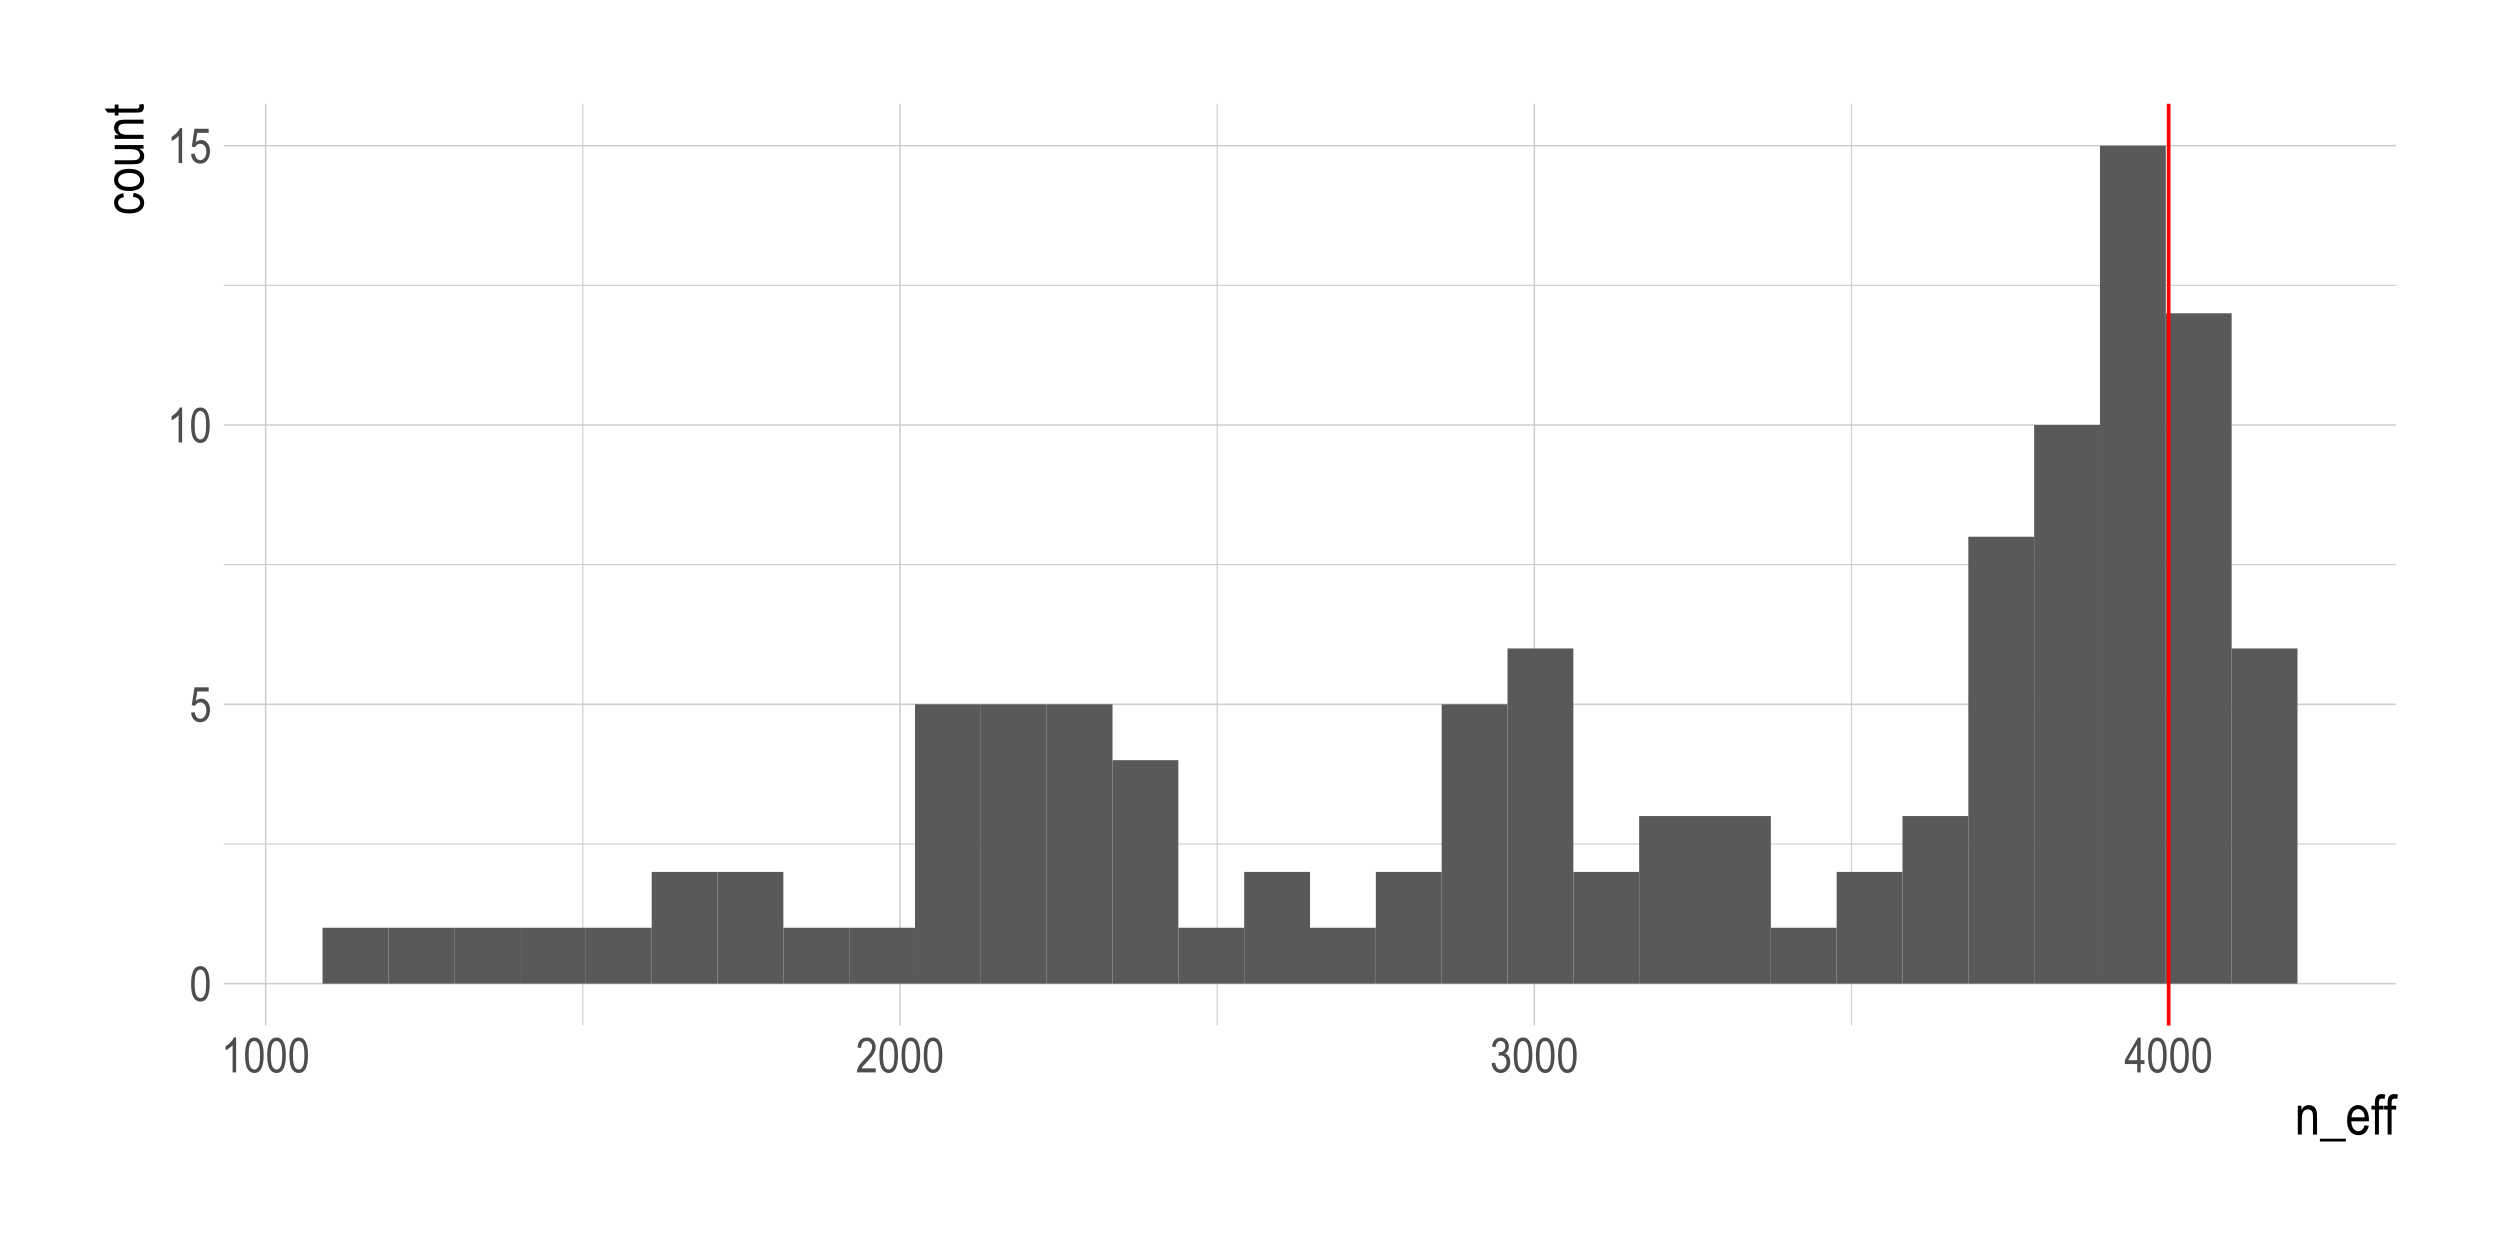
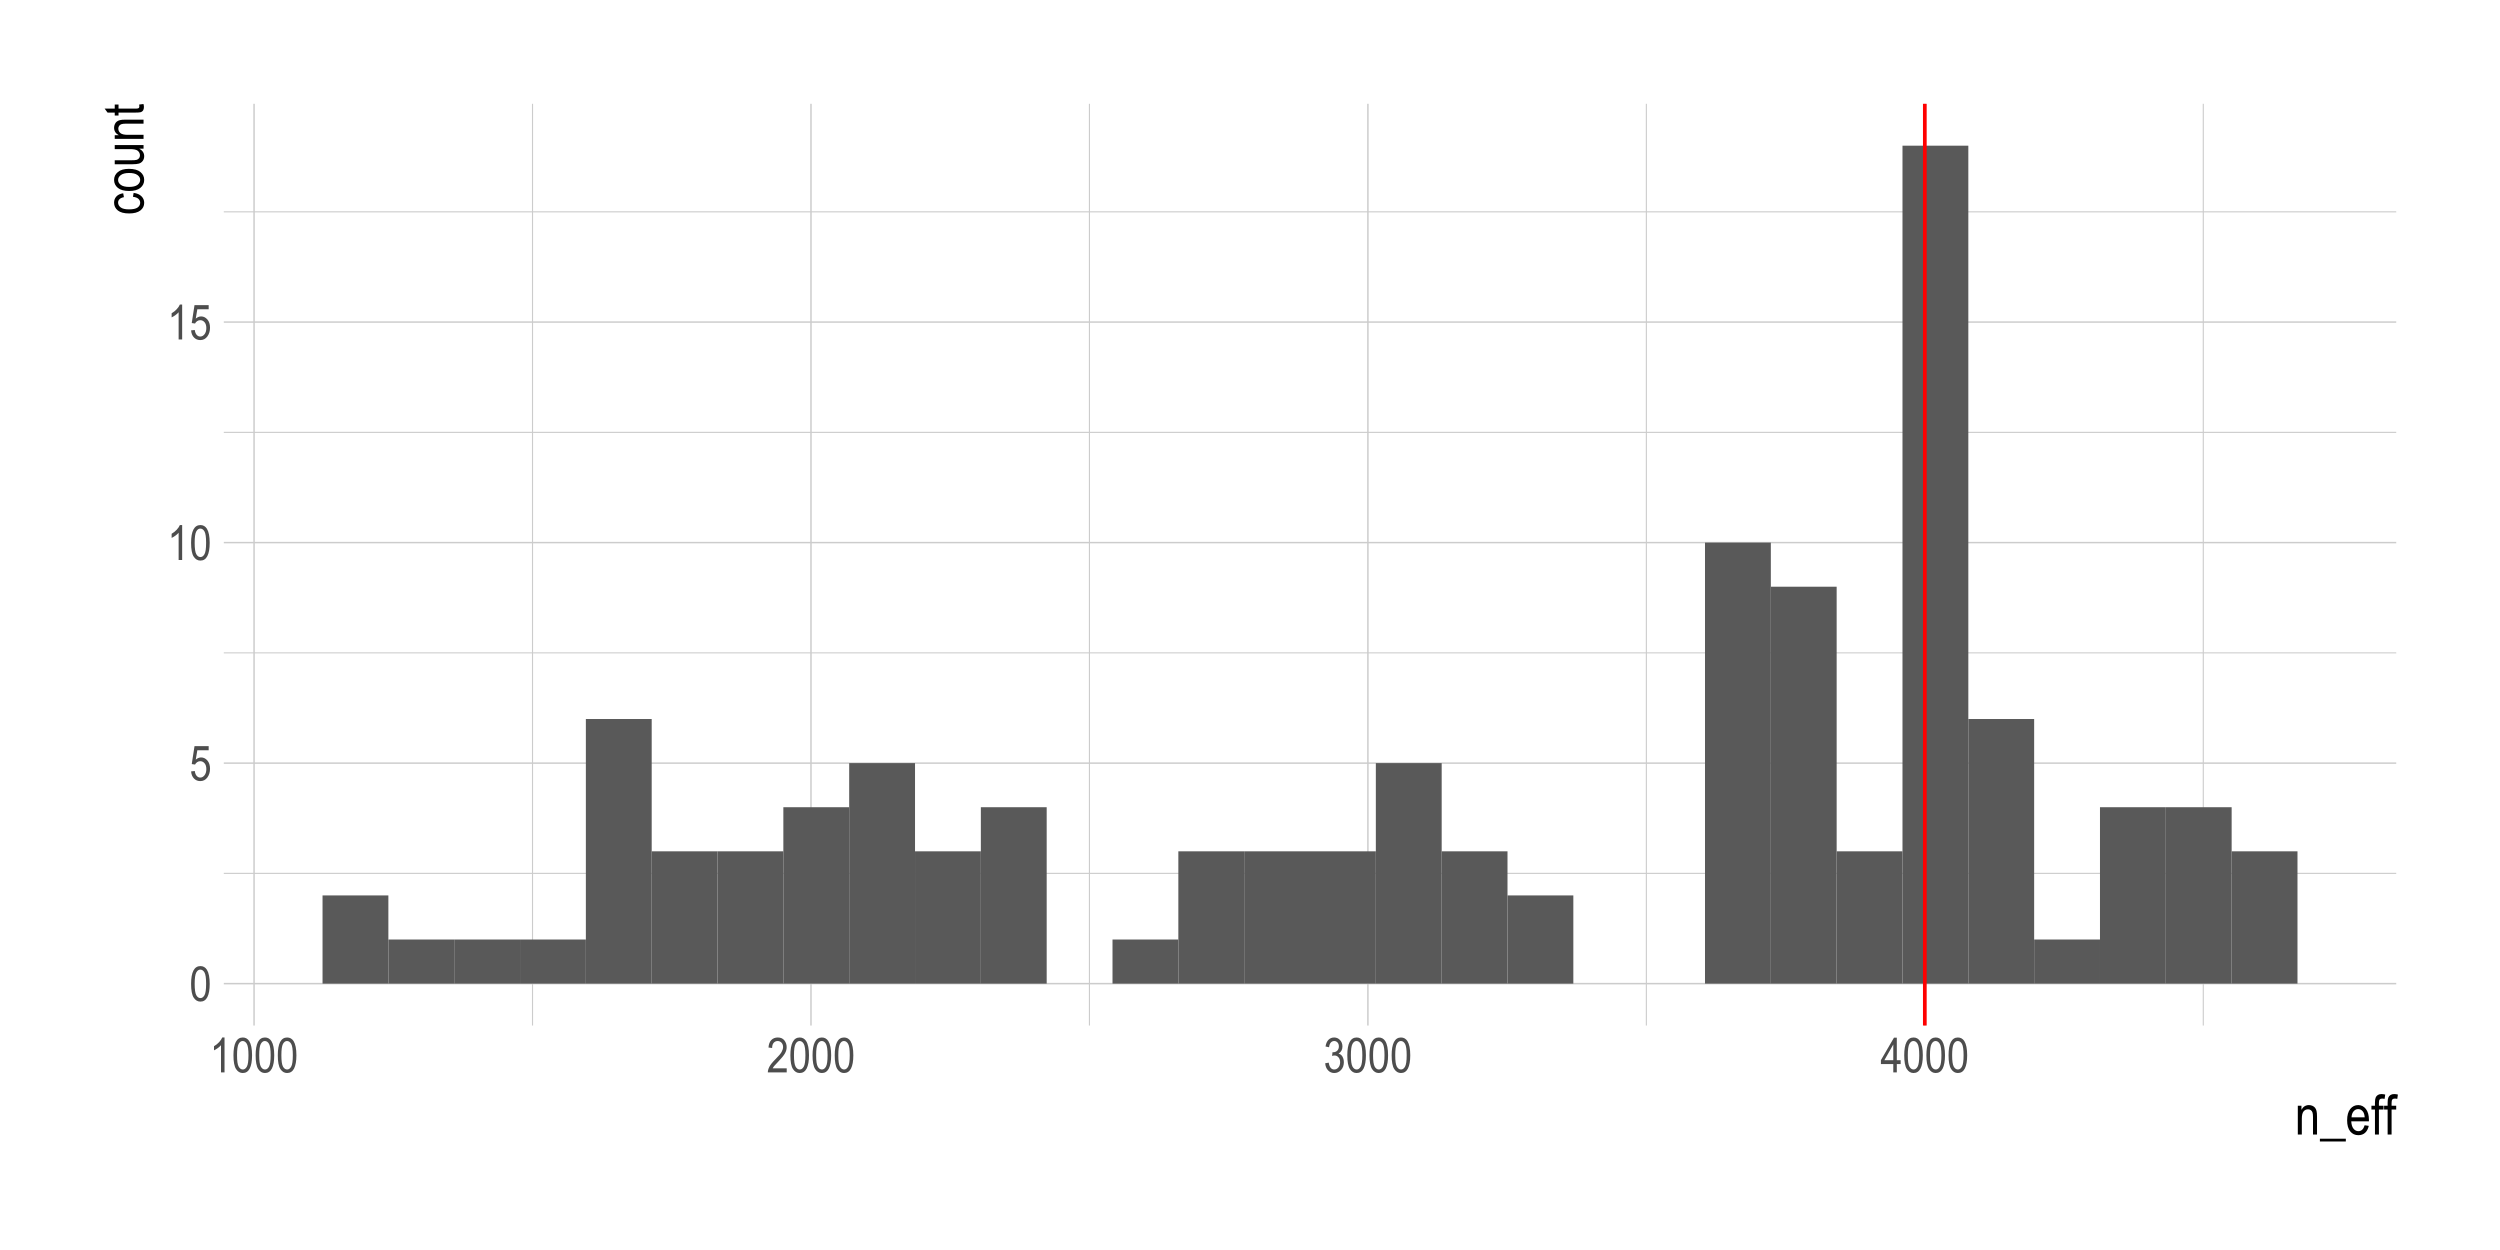
<svg xmlns="http://www.w3.org/2000/svg" xmlns:xlink="http://www.w3.org/1999/xlink" width="720pt" height="360pt" viewBox="0 0 720 360" version="1.1">
  <defs>
    <g>
      <symbol overflow="visible" id="glyph0-0">
        <path style="stroke:none;" d="M 0.297 0 L 0.297 -8.75 L 2.953 -8.75 L 2.953 0 Z M 0.625 -0.359 L 2.641 -0.359 L 2.641 -8.453 L 0.625 -8.453 Z M 0.625 -0.359 " />
      </symbol>
      <symbol overflow="visible" id="glyph0-1">
        <path style="stroke:none;" d="M 0.453 -4.938 C 0.453 -6.625 0.676 -7.898 1.125 -8.766 C 1.582 -9.629 2.254 -10.062 3.141 -10.062 C 3.93 -10.062 4.551 -9.711 5 -9.016 C 5.539 -8.16 5.812 -6.801 5.812 -4.938 C 5.812 -3.27 5.586 -2 5.141 -1.125 C 4.691 -0.258 4.02 0.172 3.125 0.172 C 2.344 0.172 1.703 -0.207 1.203 -0.969 C 0.703 -1.738 0.453 -3.062 0.453 -4.938 Z M 1.484 -4.938 C 1.484 -3.312 1.641 -2.223 1.953 -1.672 C 2.266 -1.117 2.664 -0.844 3.156 -0.844 C 3.613 -0.844 4 -1.117 4.312 -1.672 C 4.625 -2.234 4.781 -3.32 4.781 -4.938 C 4.781 -6.57 4.625 -7.664 4.312 -8.219 C 4 -8.77 3.594 -9.047 3.094 -9.047 C 2.633 -9.047 2.25 -8.766 1.938 -8.203 C 1.633 -7.641 1.484 -6.551 1.484 -4.938 Z M 1.484 -4.938 " />
      </symbol>
      <symbol overflow="visible" id="glyph0-2">
        <path style="stroke:none;" d="M 0.453 -2.625 L 1.516 -2.734 C 1.598 -2.098 1.785 -1.625 2.078 -1.312 C 2.367 -1 2.703 -0.844 3.078 -0.844 C 3.555 -0.844 3.969 -1.062 4.312 -1.5 C 4.664 -1.938 4.844 -2.535 4.844 -3.297 C 4.844 -4.016 4.672 -4.57 4.328 -4.969 C 3.992 -5.363 3.578 -5.562 3.078 -5.562 C 2.773 -5.562 2.488 -5.473 2.219 -5.297 C 1.945 -5.129 1.738 -4.895 1.594 -4.594 L 0.641 -4.734 L 1.438 -9.891 L 5.516 -9.891 L 5.516 -8.703 L 2.25 -8.703 L 1.797 -6.016 C 2.285 -6.43 2.801 -6.641 3.344 -6.641 C 4.031 -6.641 4.629 -6.348 5.141 -5.766 C 5.648 -5.18 5.906 -4.391 5.906 -3.391 C 5.906 -2.41 5.648 -1.57 5.141 -0.875 C 4.629 -0.176 3.945 0.172 3.094 0.172 C 2.383 0.172 1.785 -0.07 1.297 -0.562 C 0.805 -1.062 0.523 -1.75 0.453 -2.625 Z M 0.453 -2.625 " />
      </symbol>
      <symbol overflow="visible" id="glyph0-3">
        <path style="stroke:none;" d="M 4.266 0 L 3.25 0 L 3.25 -7.844 C 3.02 -7.57 2.707 -7.289 2.312 -7 C 1.914 -6.719 1.555 -6.504 1.234 -6.359 L 1.234 -7.547 C 1.785 -7.867 2.273 -8.258 2.703 -8.719 C 3.129 -9.176 3.43 -9.625 3.609 -10.062 L 4.266 -10.062 Z M 4.266 0 " />
      </symbol>
      <symbol overflow="visible" id="glyph0-4">
        <path style="stroke:none;" d="M 5.781 -1.188 L 5.781 0 L 0.344 0 C 0.332 -0.477 0.477 -1.016 0.781 -1.609 C 1.082 -2.203 1.633 -2.898 2.438 -3.703 C 3.383 -4.641 4.004 -5.363 4.297 -5.875 C 4.586 -6.395 4.734 -6.875 4.734 -7.312 C 4.734 -7.82 4.582 -8.238 4.281 -8.562 C 3.977 -8.883 3.609 -9.047 3.172 -9.047 C 2.703 -9.047 2.316 -8.867 2.016 -8.516 C 1.723 -8.172 1.578 -7.676 1.578 -7.031 L 0.531 -7.172 C 0.602 -8.129 0.875 -8.848 1.344 -9.328 C 1.82 -9.816 2.445 -10.062 3.219 -10.062 C 4.051 -10.062 4.68 -9.781 5.109 -9.219 C 5.547 -8.656 5.766 -8.008 5.766 -7.281 C 5.766 -6.645 5.594 -6.035 5.25 -5.453 C 4.914 -4.867 4.281 -4.086 3.344 -3.109 C 2.738 -2.492 2.348 -2.07 2.172 -1.844 C 1.992 -1.625 1.852 -1.406 1.75 -1.188 Z M 5.781 -1.188 " />
      </symbol>
      <symbol overflow="visible" id="glyph0-5">
        <path style="stroke:none;" d="M 0.469 -2.641 L 1.484 -2.812 C 1.691 -1.5 2.219 -0.844 3.062 -0.844 C 3.531 -0.844 3.93 -1.035 4.266 -1.422 C 4.598 -1.816 4.766 -2.32 4.766 -2.938 C 4.766 -3.52 4.609 -3.988 4.297 -4.344 C 3.992 -4.695 3.617 -4.875 3.172 -4.875 C 2.973 -4.875 2.734 -4.832 2.453 -4.75 L 2.578 -5.828 L 2.734 -5.812 C 3.223 -5.812 3.625 -5.961 3.938 -6.266 C 4.25 -6.578 4.406 -6.988 4.406 -7.5 C 4.406 -7.969 4.273 -8.344 4.016 -8.625 C 3.754 -8.906 3.438 -9.047 3.062 -9.047 C 2.676 -9.047 2.348 -8.895 2.078 -8.594 C 1.816 -8.301 1.648 -7.852 1.578 -7.25 L 0.562 -7.469 C 0.695 -8.32 0.984 -8.969 1.422 -9.406 C 1.867 -9.844 2.41 -10.062 3.047 -10.062 C 3.711 -10.062 4.273 -9.816 4.734 -9.328 C 5.203 -8.836 5.438 -8.219 5.438 -7.469 C 5.438 -7.008 5.336 -6.602 5.141 -6.25 C 4.941 -5.906 4.664 -5.629 4.312 -5.422 C 4.645 -5.336 4.914 -5.188 5.125 -4.969 C 5.344 -4.758 5.516 -4.477 5.641 -4.125 C 5.773 -3.781 5.844 -3.391 5.844 -2.953 C 5.844 -2.035 5.57 -1.285 5.031 -0.703 C 4.488 -0.117 3.836 0.172 3.078 0.172 C 2.379 0.172 1.785 -0.082 1.297 -0.594 C 0.805 -1.102 0.531 -1.785 0.469 -2.641 Z M 0.469 -2.641 " />
      </symbol>
      <symbol overflow="visible" id="glyph0-6">
        <path style="stroke:none;" d="M 3.688 0 L 3.688 -2.406 L 0.125 -2.406 L 0.125 -3.531 L 3.891 -10.016 L 4.703 -10.016 L 4.703 -3.531 L 5.812 -3.531 L 5.812 -2.406 L 4.703 -2.406 L 4.703 0 Z M 3.688 -3.531 L 3.688 -8.047 L 1.125 -3.531 Z M 3.688 -3.531 " />
      </symbol>
      <symbol overflow="visible" id="glyph1-0">
        <path style="stroke:none;" d="M 0.344 0 L 0.344 -10 L 3.391 -10 L 3.391 0 Z M 0.719 -0.422 L 3.031 -0.422 L 3.031 -9.672 L 0.719 -9.672 Z M 0.719 -0.422 " />
      </symbol>
      <symbol overflow="visible" id="glyph1-1">
        <path style="stroke:none;" d="M 0.844 0 L 0.844 -8.297 L 1.891 -8.297 L 1.891 -7.125 C 2.141 -7.582 2.441 -7.922 2.797 -8.141 C 3.16 -8.367 3.578 -8.484 4.047 -8.484 C 4.41 -8.484 4.75 -8.41 5.062 -8.266 C 5.375 -8.129 5.625 -7.941 5.812 -7.703 C 6 -7.473 6.141 -7.172 6.234 -6.797 C 6.328 -6.43 6.375 -5.867 6.375 -5.109 L 6.375 0 L 5.219 0 L 5.219 -5.047 C 5.219 -5.66 5.164 -6.109 5.062 -6.391 C 4.957 -6.672 4.797 -6.883 4.578 -7.031 C 4.359 -7.188 4.102 -7.266 3.812 -7.266 C 3.258 -7.266 2.816 -7.055 2.484 -6.641 C 2.16 -6.234 2 -5.531 2 -4.531 L 2 0 Z M 0.844 0 " />
      </symbol>
      <symbol overflow="visible" id="glyph1-2">
        <path style="stroke:none;" d="M -0.094 1.203 L 7.375 1.203 L 7.375 2 L -0.094 2 Z M -0.094 1.203 " />
      </symbol>
      <symbol overflow="visible" id="glyph1-3">
        <path style="stroke:none;" d="M 5.5 -2.672 L 6.688 -2.5 C 6.488 -1.613 6.129 -0.941 5.609 -0.484 C 5.098 -0.035 4.457 0.188 3.688 0.188 C 2.727 0.188 1.945 -0.176 1.344 -0.906 C 0.75 -1.645 0.453 -2.703 0.453 -4.078 C 0.453 -5.516 0.754 -6.609 1.359 -7.359 C 1.961 -8.109 2.723 -8.484 3.641 -8.484 C 4.523 -8.484 5.258 -8.113 5.844 -7.375 C 6.438 -6.633 6.734 -5.566 6.734 -4.172 L 6.719 -3.797 L 1.641 -3.797 C 1.691 -2.859 1.91 -2.148 2.297 -1.672 C 2.68 -1.203 3.148 -0.969 3.703 -0.969 C 4.566 -0.969 5.164 -1.535 5.5 -2.672 Z M 1.719 -4.953 L 5.516 -4.953 C 5.461 -5.672 5.305 -6.207 5.047 -6.562 C 4.68 -7.07 4.211 -7.328 3.641 -7.328 C 3.117 -7.328 2.676 -7.113 2.312 -6.688 C 1.945 -6.258 1.75 -5.68 1.719 -4.953 Z M 1.719 -4.953 " />
      </symbol>
      <symbol overflow="visible" id="glyph1-4">
        <path style="stroke:none;" d="M 1.172 0 L 1.172 -7.203 L 0.156 -7.203 L 0.156 -8.297 L 1.172 -8.297 L 1.172 -9.188 C 1.172 -9.832 1.238 -10.316 1.375 -10.641 C 1.508 -10.973 1.719 -11.223 2 -11.391 C 2.281 -11.566 2.629 -11.656 3.047 -11.656 C 3.379 -11.656 3.738 -11.609 4.125 -11.516 L 3.953 -10.281 C 3.711 -10.332 3.488 -10.359 3.281 -10.359 C 2.938 -10.359 2.688 -10.27 2.531 -10.094 C 2.383 -9.914 2.312 -9.57 2.312 -9.062 L 2.312 -8.297 L 3.641 -8.297 L 3.641 -7.203 L 2.312 -7.203 L 2.312 0 Z M 1.172 0 " />
      </symbol>
      <symbol overflow="visible" id="glyph2-0">
        <path style="stroke:none;" d="M 0 -0.344 L -10 -0.344 L -10 -3.391 L 0 -3.391 Z M -0.422 -0.719 L -0.422 -3.031 L -9.672 -3.031 L -9.672 -0.719 Z M -0.422 -0.719 " />
      </symbol>
      <symbol overflow="visible" id="glyph2-1">
        <path style="stroke:none;" d="M -3.047 -5.312 L -2.859 -6.438 C -1.867 -6.312 -1.113 -5.984 -0.594 -5.453 C -0.07 -4.93 0.188 -4.305 0.188 -3.578 C 0.188 -2.68 -0.176 -1.945 -0.906 -1.375 C -1.645 -0.801 -2.727 -0.516 -4.156 -0.516 C -5.602 -0.516 -6.688 -0.801 -7.406 -1.375 C -8.125 -1.957 -8.484 -2.707 -8.484 -3.625 C -8.484 -4.32 -8.266 -4.91 -7.828 -5.391 C -7.391 -5.879 -6.734 -6.191 -5.859 -6.328 L -5.656 -5.203 C -6.219 -5.098 -6.633 -4.91 -6.906 -4.641 C -7.188 -4.367 -7.328 -4.039 -7.328 -3.656 C -7.328 -3.094 -7.078 -2.625 -6.578 -2.25 C -6.078 -1.875 -5.281 -1.688 -4.188 -1.688 C -3.051 -1.688 -2.227 -1.863 -1.719 -2.219 C -1.219 -2.582 -0.969 -3.039 -0.969 -3.594 C -0.969 -4.031 -1.133 -4.406 -1.469 -4.719 C -1.812 -5.031 -2.336 -5.227 -3.047 -5.312 Z M -3.047 -5.312 " />
      </symbol>
      <symbol overflow="visible" id="glyph2-2">
        <path style="stroke:none;" d="M -4.156 -0.422 C -5.582 -0.422 -6.66 -0.719 -7.391 -1.312 C -8.117 -1.914 -8.484 -2.68 -8.484 -3.609 C -8.484 -4.516 -8.117 -5.27 -7.391 -5.875 C -6.66 -6.488 -5.609 -6.797 -4.234 -6.797 C -2.742 -6.797 -1.633 -6.492 -0.906 -5.891 C -0.176 -5.297 0.188 -4.535 0.188 -3.609 C 0.188 -2.691 -0.176 -1.93 -0.906 -1.328 C -1.645 -0.723 -2.727 -0.422 -4.156 -0.422 Z M -4.156 -1.594 C -3.082 -1.594 -2.281 -1.785 -1.75 -2.172 C -1.227 -2.566 -0.969 -3.055 -0.969 -3.641 C -0.969 -4.18 -1.234 -4.645 -1.766 -5.031 C -2.297 -5.414 -3.094 -5.609 -4.156 -5.609 C -5.219 -5.609 -6.008 -5.41 -6.531 -5.016 C -7.062 -4.629 -7.328 -4.148 -7.328 -3.578 C -7.328 -3.023 -7.062 -2.555 -6.531 -2.172 C -6.008 -1.785 -5.219 -1.594 -4.156 -1.594 Z M -4.156 -1.594 " />
      </symbol>
      <symbol overflow="visible" id="glyph2-3">
        <path style="stroke:none;" d="M 0 -5.312 L -1.219 -5.312 C -0.75 -5.039 -0.395 -4.723 -0.156 -4.359 C 0.07 -4.004 0.188 -3.602 0.188 -3.156 C 0.188 -2.613 0.039 -2.148 -0.25 -1.766 C -0.539 -1.391 -0.906 -1.141 -1.344 -1.016 C -1.789 -0.891 -2.395 -0.828 -3.156 -0.828 L -8.297 -0.828 L -8.297 -1.969 L -3.703 -1.969 C -2.848 -1.969 -2.273 -2.008 -1.984 -2.094 C -1.691 -2.188 -1.457 -2.348 -1.281 -2.578 C -1.113 -2.805 -1.031 -3.07 -1.031 -3.375 C -1.031 -3.926 -1.254 -4.379 -1.703 -4.734 C -2.098 -5.035 -2.816 -5.188 -3.859 -5.188 L -8.297 -5.188 L -8.297 -6.344 L 0 -6.344 Z M 0 -5.312 " />
      </symbol>
      <symbol overflow="visible" id="glyph2-4">
        <path style="stroke:none;" d="M 0 -0.844 L -8.297 -0.844 L -8.297 -1.891 L -7.125 -1.891 C -7.582 -2.141 -7.922 -2.441 -8.141 -2.797 C -8.367 -3.16 -8.484 -3.578 -8.484 -4.047 C -8.484 -4.41 -8.41 -4.75 -8.266 -5.062 C -8.129 -5.375 -7.941 -5.625 -7.703 -5.812 C -7.473 -6 -7.172 -6.141 -6.797 -6.234 C -6.43 -6.328 -5.867 -6.375 -5.109 -6.375 L 0 -6.375 L 0 -5.219 L -5.047 -5.219 C -5.66 -5.219 -6.109 -5.164 -6.391 -5.062 C -6.672 -4.957 -6.883 -4.797 -7.031 -4.578 C -7.188 -4.359 -7.266 -4.102 -7.266 -3.812 C -7.266 -3.258 -7.055 -2.816 -6.641 -2.484 C -6.234 -2.16 -5.531 -2 -4.531 -2 L 0 -2 Z M 0 -0.844 " />
      </symbol>
      <symbol overflow="visible" id="glyph2-5">
        <path style="stroke:none;" d="M -1.266 -3.422 L -0.016 -3.578 C 0.066 -3.254 0.109 -2.969 0.109 -2.719 C 0.109 -2.312 0.031 -1.984 -0.125 -1.734 C -0.289 -1.492 -0.508 -1.328 -0.781 -1.234 C -1.062 -1.148 -1.613 -1.109 -2.438 -1.109 L -7.203 -1.109 L -7.203 -0.266 L -8.297 -0.266 L -8.297 -1.109 L -10.359 -1.109 L -11.203 -2.25 L -8.297 -2.25 L -8.297 -3.422 L -7.203 -3.422 L -7.203 -2.25 L -2.359 -2.25 C -1.91 -2.25 -1.617 -2.285 -1.484 -2.359 C -1.297 -2.453 -1.203 -2.633 -1.203 -2.906 C -1.203 -3.039 -1.223 -3.211 -1.266 -3.422 Z M -1.266 -3.422 " />
      </symbol>
    </g>
    <clipPath id="clip1">
-       <path d="M 64.453 242 L 690.113 242 L 690.113 244 L 64.453 244 Z M 64.453 242 " />
+       <path d="M 64.453 251 L 690.113 251 L 690.113 252 L 64.453 252 Z M 64.453 251 " />
    </clipPath>
    <clipPath id="clip2">
-       <path d="M 64.453 162 L 690.113 162 L 690.113 163 L 64.453 163 Z M 64.453 162 " />
+       <path d="M 64.453 187 L 690.113 187 L 690.113 189 L 64.453 189 Z M 64.453 187 " />
    </clipPath>
    <clipPath id="clip3">
-       <path d="M 64.453 82 L 690.113 82 L 690.113 83 L 64.453 83 Z M 64.453 82 " />
+       <path d="M 64.453 124 L 690.113 124 L 690.113 125 L 64.453 125 Z M 64.453 124 " />
    </clipPath>
    <clipPath id="clip4">
-       <path d="M 167 29.887 L 169 29.887 L 169 295.348 L 167 295.348 Z M 167 29.887 " />
+       <path d="M 64.453 60 L 690.113 60 L 690.113 62 L 64.453 62 Z M 64.453 60 " />
    </clipPath>
    <clipPath id="clip5">
-       <path d="M 350 29.887 L 351 29.887 L 351 295.348 L 350 295.348 Z M 350 29.887 " />
+       <path d="M 153 29.887 L 154 29.887 L 154 295.348 L 153 295.348 Z M 153 29.887 " />
    </clipPath>
    <clipPath id="clip6">
-       <path d="M 533 29.887 L 534 29.887 L 534 295.348 L 533 295.348 Z M 533 29.887 " />
+       <path d="M 313 29.887 L 314 29.887 L 314 295.348 L 313 295.348 Z M 313 29.887 " />
    </clipPath>
    <clipPath id="clip7">
+       <path d="M 473 29.887 L 475 29.887 L 475 295.348 L 473 295.348 Z M 473 29.887 " />
+     </clipPath>
+     <clipPath id="clip8">
+       <path d="M 634 29.887 L 635 29.887 L 635 295.348 L 634 295.348 Z M 634 29.887 " />
+     </clipPath>
+     <clipPath id="clip9">
      <path d="M 64.453 283 L 690.113 283 L 690.113 284 L 64.453 284 Z M 64.453 283 " />
    </clipPath>
-     <clipPath id="clip8">
-       <path d="M 64.453 202 L 690.113 202 L 690.113 204 L 64.453 204 Z M 64.453 202 " />
-     </clipPath>
-     <clipPath id="clip9">
-       <path d="M 64.453 122 L 690.113 122 L 690.113 123 L 64.453 123 Z M 64.453 122 " />
-     </clipPath>
    <clipPath id="clip10">
-       <path d="M 64.453 41 L 690.113 41 L 690.113 43 L 64.453 43 Z M 64.453 41 " />
+       <path d="M 64.453 219 L 690.113 219 L 690.113 220 L 64.453 220 Z M 64.453 219 " />
    </clipPath>
    <clipPath id="clip11">
-       <path d="M 76 29.887 L 77 29.887 L 77 295.348 L 76 295.348 Z M 76 29.887 " />
+       <path d="M 64.453 156 L 690.113 156 L 690.113 157 L 64.453 157 Z M 64.453 156 " />
    </clipPath>
    <clipPath id="clip12">
-       <path d="M 258 29.887 L 260 29.887 L 260 295.348 L 258 295.348 Z M 258 29.887 " />
+       <path d="M 64.453 92 L 690.113 92 L 690.113 93 L 64.453 93 Z M 64.453 92 " />
    </clipPath>
    <clipPath id="clip13">
-       <path d="M 441 29.887 L 443 29.887 L 443 295.348 L 441 295.348 Z M 441 29.887 " />
+       <path d="M 72 29.887 L 74 29.887 L 74 295.348 L 72 295.348 Z M 72 29.887 " />
    </clipPath>
    <clipPath id="clip14">
-       <path d="M 624 29.887 L 625 29.887 L 625 295.348 L 624 295.348 Z M 624 29.887 " />
+       <path d="M 233 29.887 L 234 29.887 L 234 295.348 L 233 295.348 Z M 233 29.887 " />
    </clipPath>
    <clipPath id="clip15">
-       <path d="M 624 29.887 L 626 29.887 L 626 295.348 L 624 295.348 Z M 624 29.887 " />
+       <path d="M 393 29.887 L 395 29.887 L 395 295.348 L 393 295.348 Z M 393 29.887 " />
+     </clipPath>
+     <clipPath id="clip16">
+       <path d="M 554 29.887 L 555 29.887 L 555 295.348 L 554 295.348 Z M 554 29.887 " />
+     </clipPath>
+     <clipPath id="clip17">
+       <path d="M 553 29.887 L 555 29.887 L 555 295.348 L 553 295.348 Z M 553 29.887 " />
    </clipPath>
  </defs>
  <g id="surface134">
    <rect x="0" y="0" width="720" height="360" style="fill:rgb(100%,100%,100%);fill-opacity:1;stroke:none;" />
    <g clip-path="url(#clip1)" clip-rule="nonzero">
-       <path style="fill:none;stroke-width:0.32;stroke-linecap:butt;stroke-linejoin:round;stroke:rgb(80%,80%,80%);stroke-opacity:1;stroke-miterlimit:10;" d="M 64.453 243.062 L 690.113 243.062 " />
+       <path style="fill:none;stroke-width:0.32;stroke-linecap:butt;stroke-linejoin:round;stroke:rgb(80%,80%,80%);stroke-opacity:1;stroke-miterlimit:10;" d="M 64.453 251.531 L 690.113 251.531 " />
    </g>
    <g clip-path="url(#clip2)" clip-rule="nonzero">
-       <path style="fill:none;stroke-width:0.32;stroke-linecap:butt;stroke-linejoin:round;stroke:rgb(80%,80%,80%);stroke-opacity:1;stroke-miterlimit:10;" d="M 64.453 162.617 L 690.113 162.617 " />
+       <path style="fill:none;stroke-width:0.32;stroke-linecap:butt;stroke-linejoin:round;stroke:rgb(80%,80%,80%);stroke-opacity:1;stroke-miterlimit:10;" d="M 64.453 188.023 L 690.113 188.023 " />
    </g>
    <g clip-path="url(#clip3)" clip-rule="nonzero">
-       <path style="fill:none;stroke-width:0.32;stroke-linecap:butt;stroke-linejoin:round;stroke:rgb(80%,80%,80%);stroke-opacity:1;stroke-miterlimit:10;" d="M 64.453 82.176 L 690.113 82.176 " />
+       <path style="fill:none;stroke-width:0.32;stroke-linecap:butt;stroke-linejoin:round;stroke:rgb(80%,80%,80%);stroke-opacity:1;stroke-miterlimit:10;" d="M 64.453 124.516 L 690.113 124.516 " />
    </g>
    <g clip-path="url(#clip4)" clip-rule="nonzero">
-       <path style="fill:none;stroke-width:0.32;stroke-linecap:butt;stroke-linejoin:round;stroke:rgb(80%,80%,80%);stroke-opacity:1;stroke-miterlimit:10;" d="M 167.852 295.352 L 167.852 29.887 " />
+       <path style="fill:none;stroke-width:0.32;stroke-linecap:butt;stroke-linejoin:round;stroke:rgb(80%,80%,80%);stroke-opacity:1;stroke-miterlimit:10;" d="M 64.453 61.008 L 690.113 61.008 " />
    </g>
    <g clip-path="url(#clip5)" clip-rule="nonzero">
-       <path style="fill:none;stroke-width:0.32;stroke-linecap:butt;stroke-linejoin:round;stroke:rgb(80%,80%,80%);stroke-opacity:1;stroke-miterlimit:10;" d="M 350.543 295.352 L 350.543 29.887 " />
+       <path style="fill:none;stroke-width:0.32;stroke-linecap:butt;stroke-linejoin:round;stroke:rgb(80%,80%,80%);stroke-opacity:1;stroke-miterlimit:10;" d="M 153.367 295.352 L 153.367 29.887 " />
    </g>
    <g clip-path="url(#clip6)" clip-rule="nonzero">
-       <path style="fill:none;stroke-width:0.32;stroke-linecap:butt;stroke-linejoin:round;stroke:rgb(80%,80%,80%);stroke-opacity:1;stroke-miterlimit:10;" d="M 533.234 295.352 L 533.234 29.887 " />
+       <path style="fill:none;stroke-width:0.32;stroke-linecap:butt;stroke-linejoin:round;stroke:rgb(80%,80%,80%);stroke-opacity:1;stroke-miterlimit:10;" d="M 313.758 295.352 L 313.758 29.887 " />
    </g>
    <g clip-path="url(#clip7)" clip-rule="nonzero">
+       <path style="fill:none;stroke-width:0.32;stroke-linecap:butt;stroke-linejoin:round;stroke:rgb(80%,80%,80%);stroke-opacity:1;stroke-miterlimit:10;" d="M 474.152 295.352 L 474.152 29.887 " />
+     </g>
+     <g clip-path="url(#clip8)" clip-rule="nonzero">
+       <path style="fill:none;stroke-width:0.32;stroke-linecap:butt;stroke-linejoin:round;stroke:rgb(80%,80%,80%);stroke-opacity:1;stroke-miterlimit:10;" d="M 634.547 295.352 L 634.547 29.887 " />
+     </g>
+     <g clip-path="url(#clip9)" clip-rule="nonzero">
      <path style="fill:none;stroke-width:0.427;stroke-linecap:butt;stroke-linejoin:round;stroke:rgb(80%,80%,80%);stroke-opacity:1;stroke-miterlimit:10;" d="M 64.453 283.285 L 690.113 283.285 " />
    </g>
-     <g clip-path="url(#clip8)" clip-rule="nonzero">
-       <path style="fill:none;stroke-width:0.427;stroke-linecap:butt;stroke-linejoin:round;stroke:rgb(80%,80%,80%);stroke-opacity:1;stroke-miterlimit:10;" d="M 64.453 202.84 L 690.113 202.84 " />
-     </g>
-     <g clip-path="url(#clip9)" clip-rule="nonzero">
-       <path style="fill:none;stroke-width:0.427;stroke-linecap:butt;stroke-linejoin:round;stroke:rgb(80%,80%,80%);stroke-opacity:1;stroke-miterlimit:10;" d="M 64.453 122.398 L 690.113 122.398 " />
-     </g>
    <g clip-path="url(#clip10)" clip-rule="nonzero">
-       <path style="fill:none;stroke-width:0.427;stroke-linecap:butt;stroke-linejoin:round;stroke:rgb(80%,80%,80%);stroke-opacity:1;stroke-miterlimit:10;" d="M 64.453 41.953 L 690.113 41.953 " />
+       <path style="fill:none;stroke-width:0.427;stroke-linecap:butt;stroke-linejoin:round;stroke:rgb(80%,80%,80%);stroke-opacity:1;stroke-miterlimit:10;" d="M 64.453 219.777 L 690.113 219.777 " />
    </g>
    <g clip-path="url(#clip11)" clip-rule="nonzero">
-       <path style="fill:none;stroke-width:0.427;stroke-linecap:butt;stroke-linejoin:round;stroke:rgb(80%,80%,80%);stroke-opacity:1;stroke-miterlimit:10;" d="M 76.508 295.352 L 76.508 29.887 " />
+       <path style="fill:none;stroke-width:0.427;stroke-linecap:butt;stroke-linejoin:round;stroke:rgb(80%,80%,80%);stroke-opacity:1;stroke-miterlimit:10;" d="M 64.453 156.27 L 690.113 156.27 " />
    </g>
    <g clip-path="url(#clip12)" clip-rule="nonzero">
-       <path style="fill:none;stroke-width:0.427;stroke-linecap:butt;stroke-linejoin:round;stroke:rgb(80%,80%,80%);stroke-opacity:1;stroke-miterlimit:10;" d="M 259.199 295.352 L 259.199 29.887 " />
+       <path style="fill:none;stroke-width:0.427;stroke-linecap:butt;stroke-linejoin:round;stroke:rgb(80%,80%,80%);stroke-opacity:1;stroke-miterlimit:10;" d="M 64.453 92.762 L 690.113 92.762 " />
    </g>
    <g clip-path="url(#clip13)" clip-rule="nonzero">
-       <path style="fill:none;stroke-width:0.427;stroke-linecap:butt;stroke-linejoin:round;stroke:rgb(80%,80%,80%);stroke-opacity:1;stroke-miterlimit:10;" d="M 441.891 295.352 L 441.891 29.887 " />
+       <path style="fill:none;stroke-width:0.427;stroke-linecap:butt;stroke-linejoin:round;stroke:rgb(80%,80%,80%);stroke-opacity:1;stroke-miterlimit:10;" d="M 73.168 295.352 L 73.168 29.887 " />
    </g>
    <g clip-path="url(#clip14)" clip-rule="nonzero">
-       <path style="fill:none;stroke-width:0.427;stroke-linecap:butt;stroke-linejoin:round;stroke:rgb(80%,80%,80%);stroke-opacity:1;stroke-miterlimit:10;" d="M 624.578 295.352 L 624.578 29.887 " />
-     </g>
-     <path style=" stroke:none;fill-rule:nonzero;fill:rgb(34.902%,34.902%,34.902%);fill-opacity:1;" d="M 92.891 283.285 L 111.852 283.285 L 111.852 267.195 L 92.891 267.195 Z M 92.891 283.285 " />
-     <path style=" stroke:none;fill-rule:nonzero;fill:rgb(34.902%,34.902%,34.902%);fill-opacity:1;" d="M 111.852 283.285 L 130.812 283.285 L 130.812 267.195 L 111.852 267.195 Z M 111.852 283.285 " />
-     <path style=" stroke:none;fill-rule:nonzero;fill:rgb(34.902%,34.902%,34.902%);fill-opacity:1;" d="M 130.809 283.285 L 149.77 283.285 L 149.77 267.195 L 130.809 267.195 Z M 130.809 283.285 " />
-     <path style=" stroke:none;fill-rule:nonzero;fill:rgb(34.902%,34.902%,34.902%);fill-opacity:1;" d="M 149.77 283.285 L 168.73 283.285 L 168.73 267.195 L 149.77 267.195 Z M 149.77 283.285 " />
-     <path style=" stroke:none;fill-rule:nonzero;fill:rgb(34.902%,34.902%,34.902%);fill-opacity:1;" d="M 168.727 283.285 L 187.688 283.285 L 187.688 267.195 L 168.727 267.195 Z M 168.727 283.285 " />
-     <path style=" stroke:none;fill-rule:nonzero;fill:rgb(34.902%,34.902%,34.902%);fill-opacity:1;" d="M 187.688 283.285 L 206.648 283.285 L 206.648 251.109 L 187.688 251.109 Z M 187.688 283.285 " />
-     <path style=" stroke:none;fill-rule:nonzero;fill:rgb(34.902%,34.902%,34.902%);fill-opacity:1;" d="M 206.648 283.285 L 225.609 283.285 L 225.609 251.109 L 206.648 251.109 Z M 206.648 283.285 " />
-     <path style=" stroke:none;fill-rule:nonzero;fill:rgb(34.902%,34.902%,34.902%);fill-opacity:1;" d="M 225.605 283.285 L 244.566 283.285 L 244.566 267.195 L 225.605 267.195 Z M 225.605 283.285 " />
-     <path style=" stroke:none;fill-rule:nonzero;fill:rgb(34.902%,34.902%,34.902%);fill-opacity:1;" d="M 244.566 283.285 L 263.527 283.285 L 263.527 267.195 L 244.566 267.195 Z M 244.566 283.285 " />
-     <path style=" stroke:none;fill-rule:nonzero;fill:rgb(34.902%,34.902%,34.902%);fill-opacity:1;" d="M 263.527 283.285 L 282.488 283.285 L 282.488 202.844 L 263.527 202.844 Z M 263.527 283.285 " />
-     <path style=" stroke:none;fill-rule:nonzero;fill:rgb(34.902%,34.902%,34.902%);fill-opacity:1;" d="M 282.484 283.285 L 301.445 283.285 L 301.445 202.844 L 282.484 202.844 Z M 282.484 283.285 " />
-     <path style=" stroke:none;fill-rule:nonzero;fill:rgb(34.902%,34.902%,34.902%);fill-opacity:1;" d="M 301.445 283.285 L 320.406 283.285 L 320.406 202.844 L 301.445 202.844 Z M 301.445 283.285 " />
-     <path style=" stroke:none;fill-rule:nonzero;fill:rgb(34.902%,34.902%,34.902%);fill-opacity:1;" d="M 320.402 283.285 L 339.363 283.285 L 339.363 218.93 L 320.402 218.93 Z M 320.402 283.285 " />
-     <path style=" stroke:none;fill-rule:nonzero;fill:rgb(34.902%,34.902%,34.902%);fill-opacity:1;" d="M 339.363 283.285 L 358.324 283.285 L 358.324 267.195 L 339.363 267.195 Z M 339.363 283.285 " />
-     <path style=" stroke:none;fill-rule:nonzero;fill:rgb(34.902%,34.902%,34.902%);fill-opacity:1;" d="M 358.324 283.285 L 377.285 283.285 L 377.285 251.109 L 358.324 251.109 Z M 358.324 283.285 " />
-     <path style=" stroke:none;fill-rule:nonzero;fill:rgb(34.902%,34.902%,34.902%);fill-opacity:1;" d="M 377.281 283.285 L 396.242 283.285 L 396.242 267.195 L 377.281 267.195 Z M 377.281 283.285 " />
-     <path style=" stroke:none;fill-rule:nonzero;fill:rgb(34.902%,34.902%,34.902%);fill-opacity:1;" d="M 396.242 283.285 L 415.203 283.285 L 415.203 251.109 L 396.242 251.109 Z M 396.242 283.285 " />
-     <path style=" stroke:none;fill-rule:nonzero;fill:rgb(34.902%,34.902%,34.902%);fill-opacity:1;" d="M 415.199 283.285 L 434.16 283.285 L 434.16 202.844 L 415.199 202.844 Z M 415.199 283.285 " />
-     <path style=" stroke:none;fill-rule:nonzero;fill:rgb(34.902%,34.902%,34.902%);fill-opacity:1;" d="M 434.16 283.285 L 453.121 283.285 L 453.121 186.754 L 434.16 186.754 Z M 434.16 283.285 " />
-     <path style=" stroke:none;fill-rule:nonzero;fill:rgb(34.902%,34.902%,34.902%);fill-opacity:1;" d="M 453.121 283.285 L 472.082 283.285 L 472.082 251.109 L 453.121 251.109 Z M 453.121 283.285 " />
-     <path style=" stroke:none;fill-rule:nonzero;fill:rgb(34.902%,34.902%,34.902%);fill-opacity:1;" d="M 472.078 283.285 L 491.039 283.285 L 491.039 235.02 L 472.078 235.02 Z M 472.078 283.285 " />
-     <path style=" stroke:none;fill-rule:nonzero;fill:rgb(34.902%,34.902%,34.902%);fill-opacity:1;" d="M 491.039 283.285 L 510 283.285 L 510 235.02 L 491.039 235.02 Z M 491.039 283.285 " />
-     <path style=" stroke:none;fill-rule:nonzero;fill:rgb(34.902%,34.902%,34.902%);fill-opacity:1;" d="M 509.996 283.285 L 528.957 283.285 L 528.957 267.195 L 509.996 267.195 Z M 509.996 283.285 " />
-     <path style=" stroke:none;fill-rule:nonzero;fill:rgb(34.902%,34.902%,34.902%);fill-opacity:1;" d="M 528.957 283.285 L 547.918 283.285 L 547.918 251.109 L 528.957 251.109 Z M 528.957 283.285 " />
-     <path style=" stroke:none;fill-rule:nonzero;fill:rgb(34.902%,34.902%,34.902%);fill-opacity:1;" d="M 547.918 283.285 L 566.879 283.285 L 566.879 235.02 L 547.918 235.02 Z M 547.918 283.285 " />
-     <path style=" stroke:none;fill-rule:nonzero;fill:rgb(34.902%,34.902%,34.902%);fill-opacity:1;" d="M 566.875 283.285 L 585.836 283.285 L 585.836 154.578 L 566.875 154.578 Z M 566.875 283.285 " />
-     <path style=" stroke:none;fill-rule:nonzero;fill:rgb(34.902%,34.902%,34.902%);fill-opacity:1;" d="M 585.836 283.285 L 604.797 283.285 L 604.797 122.398 L 585.836 122.398 Z M 585.836 283.285 " />
-     <path style=" stroke:none;fill-rule:nonzero;fill:rgb(34.902%,34.902%,34.902%);fill-opacity:1;" d="M 604.793 283.285 L 623.754 283.285 L 623.754 41.957 L 604.793 41.957 Z M 604.793 283.285 " />
-     <path style=" stroke:none;fill-rule:nonzero;fill:rgb(34.902%,34.902%,34.902%);fill-opacity:1;" d="M 623.754 283.285 L 642.715 283.285 L 642.715 90.223 L 623.754 90.223 Z M 623.754 283.285 " />
-     <path style=" stroke:none;fill-rule:nonzero;fill:rgb(34.902%,34.902%,34.902%);fill-opacity:1;" d="M 642.715 283.285 L 661.676 283.285 L 661.676 186.754 L 642.715 186.754 Z M 642.715 283.285 " />
+       <path style="fill:none;stroke-width:0.427;stroke-linecap:butt;stroke-linejoin:round;stroke:rgb(80%,80%,80%);stroke-opacity:1;stroke-miterlimit:10;" d="M 233.562 295.352 L 233.562 29.887 " />
+     </g>
    <g clip-path="url(#clip15)" clip-rule="nonzero">
-       <path style="fill:none;stroke-width:1.067;stroke-linecap:butt;stroke-linejoin:round;stroke:rgb(100%,0%,0%);stroke-opacity:1;stroke-miterlimit:10;" d="M 624.578 295.352 L 624.578 29.887 " />
+       <path style="fill:none;stroke-width:0.427;stroke-linecap:butt;stroke-linejoin:round;stroke:rgb(80%,80%,80%);stroke-opacity:1;stroke-miterlimit:10;" d="M 393.957 295.352 L 393.957 29.887 " />
+     </g>
+     <g clip-path="url(#clip16)" clip-rule="nonzero">
+       <path style="fill:none;stroke-width:0.427;stroke-linecap:butt;stroke-linejoin:round;stroke:rgb(80%,80%,80%);stroke-opacity:1;stroke-miterlimit:10;" d="M 554.348 295.352 L 554.348 29.887 " />
+     </g>
+     <path style=" stroke:none;fill-rule:nonzero;fill:rgb(34.902%,34.902%,34.902%);fill-opacity:1;" d="M 92.891 283.285 L 111.852 283.285 L 111.852 257.883 L 92.891 257.883 Z M 92.891 283.285 " />
+     <path style=" stroke:none;fill-rule:nonzero;fill:rgb(34.902%,34.902%,34.902%);fill-opacity:1;" d="M 111.852 283.285 L 130.812 283.285 L 130.812 270.582 L 111.852 270.582 Z M 111.852 283.285 " />
+     <path style=" stroke:none;fill-rule:nonzero;fill:rgb(34.902%,34.902%,34.902%);fill-opacity:1;" d="M 130.809 283.285 L 149.77 283.285 L 149.77 270.582 L 130.809 270.582 Z M 130.809 283.285 " />
+     <path style=" stroke:none;fill-rule:nonzero;fill:rgb(34.902%,34.902%,34.902%);fill-opacity:1;" d="M 149.77 283.285 L 168.73 283.285 L 168.73 270.582 L 149.77 270.582 Z M 149.77 283.285 " />
+     <path style=" stroke:none;fill-rule:nonzero;fill:rgb(34.902%,34.902%,34.902%);fill-opacity:1;" d="M 168.727 283.285 L 187.688 283.285 L 187.688 207.074 L 168.727 207.074 Z M 168.727 283.285 " />
+     <path style=" stroke:none;fill-rule:nonzero;fill:rgb(34.902%,34.902%,34.902%);fill-opacity:1;" d="M 187.688 283.285 L 206.648 283.285 L 206.648 245.18 L 187.688 245.18 Z M 187.688 283.285 " />
+     <path style=" stroke:none;fill-rule:nonzero;fill:rgb(34.902%,34.902%,34.902%);fill-opacity:1;" d="M 206.648 283.285 L 225.609 283.285 L 225.609 245.18 L 206.648 245.18 Z M 206.648 283.285 " />
+     <path style=" stroke:none;fill-rule:nonzero;fill:rgb(34.902%,34.902%,34.902%);fill-opacity:1;" d="M 225.605 283.285 L 244.566 283.285 L 244.566 232.48 L 225.605 232.48 Z M 225.605 283.285 " />
+     <path style=" stroke:none;fill-rule:nonzero;fill:rgb(34.902%,34.902%,34.902%);fill-opacity:1;" d="M 244.566 283.285 L 263.527 283.285 L 263.527 219.777 L 244.566 219.777 Z M 244.566 283.285 " />
+     <path style=" stroke:none;fill-rule:nonzero;fill:rgb(34.902%,34.902%,34.902%);fill-opacity:1;" d="M 263.527 283.285 L 282.488 283.285 L 282.488 245.18 L 263.527 245.18 Z M 263.527 283.285 " />
+     <path style=" stroke:none;fill-rule:nonzero;fill:rgb(34.902%,34.902%,34.902%);fill-opacity:1;" d="M 282.484 283.285 L 301.445 283.285 L 301.445 232.48 L 282.484 232.48 Z M 282.484 283.285 " />
+     <path style=" stroke:none;fill-rule:nonzero;fill:rgb(34.902%,34.902%,34.902%);fill-opacity:1;" d="M 320.402 283.285 L 339.363 283.285 L 339.363 270.582 L 320.402 270.582 Z M 320.402 283.285 " />
+     <path style=" stroke:none;fill-rule:nonzero;fill:rgb(34.902%,34.902%,34.902%);fill-opacity:1;" d="M 339.363 283.285 L 358.324 283.285 L 358.324 245.18 L 339.363 245.18 Z M 339.363 283.285 " />
+     <path style=" stroke:none;fill-rule:nonzero;fill:rgb(34.902%,34.902%,34.902%);fill-opacity:1;" d="M 358.324 283.285 L 377.285 283.285 L 377.285 245.18 L 358.324 245.18 Z M 358.324 283.285 " />
+     <path style=" stroke:none;fill-rule:nonzero;fill:rgb(34.902%,34.902%,34.902%);fill-opacity:1;" d="M 377.281 283.285 L 396.242 283.285 L 396.242 245.18 L 377.281 245.18 Z M 377.281 283.285 " />
+     <path style=" stroke:none;fill-rule:nonzero;fill:rgb(34.902%,34.902%,34.902%);fill-opacity:1;" d="M 396.242 283.285 L 415.203 283.285 L 415.203 219.777 L 396.242 219.777 Z M 396.242 283.285 " />
+     <path style=" stroke:none;fill-rule:nonzero;fill:rgb(34.902%,34.902%,34.902%);fill-opacity:1;" d="M 415.199 283.285 L 434.16 283.285 L 434.16 245.18 L 415.199 245.18 Z M 415.199 283.285 " />
+     <path style=" stroke:none;fill-rule:nonzero;fill:rgb(34.902%,34.902%,34.902%);fill-opacity:1;" d="M 434.16 283.285 L 453.121 283.285 L 453.121 257.883 L 434.16 257.883 Z M 434.16 283.285 " />
+     <path style=" stroke:none;fill-rule:nonzero;fill:rgb(34.902%,34.902%,34.902%);fill-opacity:1;" d="M 491.039 283.285 L 510 283.285 L 510 156.27 L 491.039 156.27 Z M 491.039 283.285 " />
+     <path style=" stroke:none;fill-rule:nonzero;fill:rgb(34.902%,34.902%,34.902%);fill-opacity:1;" d="M 509.996 283.285 L 528.957 283.285 L 528.957 168.973 L 509.996 168.973 Z M 509.996 283.285 " />
+     <path style=" stroke:none;fill-rule:nonzero;fill:rgb(34.902%,34.902%,34.902%);fill-opacity:1;" d="M 528.957 283.285 L 547.918 283.285 L 547.918 245.18 L 528.957 245.18 Z M 528.957 283.285 " />
+     <path style=" stroke:none;fill-rule:nonzero;fill:rgb(34.902%,34.902%,34.902%);fill-opacity:1;" d="M 547.918 283.285 L 566.879 283.285 L 566.879 41.957 L 547.918 41.957 Z M 547.918 283.285 " />
+     <path style=" stroke:none;fill-rule:nonzero;fill:rgb(34.902%,34.902%,34.902%);fill-opacity:1;" d="M 566.875 283.285 L 585.836 283.285 L 585.836 207.074 L 566.875 207.074 Z M 566.875 283.285 " />
+     <path style=" stroke:none;fill-rule:nonzero;fill:rgb(34.902%,34.902%,34.902%);fill-opacity:1;" d="M 585.836 283.285 L 604.797 283.285 L 604.797 270.582 L 585.836 270.582 Z M 585.836 283.285 " />
+     <path style=" stroke:none;fill-rule:nonzero;fill:rgb(34.902%,34.902%,34.902%);fill-opacity:1;" d="M 604.793 283.285 L 623.754 283.285 L 623.754 232.48 L 604.793 232.48 Z M 604.793 283.285 " />
+     <path style=" stroke:none;fill-rule:nonzero;fill:rgb(34.902%,34.902%,34.902%);fill-opacity:1;" d="M 623.754 283.285 L 642.715 283.285 L 642.715 232.48 L 623.754 232.48 Z M 623.754 283.285 " />
+     <path style=" stroke:none;fill-rule:nonzero;fill:rgb(34.902%,34.902%,34.902%);fill-opacity:1;" d="M 642.715 283.285 L 661.676 283.285 L 661.676 245.18 L 642.715 245.18 Z M 642.715 283.285 " />
+     <g clip-path="url(#clip17)" clip-rule="nonzero">
+       <path style="fill:none;stroke-width:1.067;stroke-linecap:butt;stroke-linejoin:round;stroke:rgb(100%,0%,0%);stroke-opacity:1;stroke-miterlimit:10;" d="M 554.348 295.352 L 554.348 29.887 " />
    </g>
    <g style="fill:rgb(30.196%,30.196%,30.196%);fill-opacity:1;">
      <use xlink:href="#glyph0-1" x="54.582" y="288.293" />
    </g>
    <g style="fill:rgb(30.196%,30.196%,30.196%);fill-opacity:1;">
-       <use xlink:href="#glyph0-2" x="54.582" y="207.852" />
-     </g>
-     <g style="fill:rgb(30.196%,30.196%,30.196%);fill-opacity:1;">
-       <use xlink:href="#glyph0-3" x="48.195" y="127.41" />
-       <use xlink:href="#glyph0-1" x="54.58" y="127.41" />
-     </g>
-     <g style="fill:rgb(30.196%,30.196%,30.196%);fill-opacity:1;">
-       <use xlink:href="#glyph0-3" x="48.195" y="46.965" />
-       <use xlink:href="#glyph0-2" x="54.58" y="46.965" />
-     </g>
-     <g style="fill:rgb(30.196%,30.196%,30.196%);fill-opacity:1;">
-       <use xlink:href="#glyph0-3" x="63.738" y="308.859" />
-       <use xlink:href="#glyph0-1" x="70.123" y="308.859" />
-       <use xlink:href="#glyph0-1" x="76.508" y="308.859" />
-       <use xlink:href="#glyph0-1" x="82.893" y="308.859" />
-     </g>
-     <g style="fill:rgb(30.196%,30.196%,30.196%);fill-opacity:1;">
-       <use xlink:href="#glyph0-4" x="246.43" y="308.859" />
-       <use xlink:href="#glyph0-1" x="252.814" y="308.859" />
-       <use xlink:href="#glyph0-1" x="259.199" y="308.859" />
-       <use xlink:href="#glyph0-1" x="265.584" y="308.859" />
-     </g>
-     <g style="fill:rgb(30.196%,30.196%,30.196%);fill-opacity:1;">
-       <use xlink:href="#glyph0-5" x="429.121" y="308.859" />
-       <use xlink:href="#glyph0-1" x="435.506" y="308.859" />
-       <use xlink:href="#glyph0-1" x="441.891" y="308.859" />
-       <use xlink:href="#glyph0-1" x="448.275" y="308.859" />
-     </g>
-     <g style="fill:rgb(30.196%,30.196%,30.196%);fill-opacity:1;">
-       <use xlink:href="#glyph0-6" x="611.809" y="308.859" />
-       <use xlink:href="#glyph0-1" x="618.193" y="308.859" />
-       <use xlink:href="#glyph0-1" x="624.578" y="308.859" />
-       <use xlink:href="#glyph0-1" x="630.963" y="308.859" />
+       <use xlink:href="#glyph0-2" x="54.582" y="224.785" />
+     </g>
+     <g style="fill:rgb(30.196%,30.196%,30.196%);fill-opacity:1;">
+       <use xlink:href="#glyph0-3" x="48.195" y="161.277" />
+       <use xlink:href="#glyph0-1" x="54.58" y="161.277" />
+     </g>
+     <g style="fill:rgb(30.196%,30.196%,30.196%);fill-opacity:1;">
+       <use xlink:href="#glyph0-3" x="48.195" y="97.77" />
+       <use xlink:href="#glyph0-2" x="54.58" y="97.77" />
+     </g>
+     <g style="fill:rgb(30.196%,30.196%,30.196%);fill-opacity:1;">
+       <use xlink:href="#glyph0-3" x="60.398" y="308.859" />
+       <use xlink:href="#glyph0-1" x="66.783" y="308.859" />
+       <use xlink:href="#glyph0-1" x="73.168" y="308.859" />
+       <use xlink:href="#glyph0-1" x="79.553" y="308.859" />
+     </g>
+     <g style="fill:rgb(30.196%,30.196%,30.196%);fill-opacity:1;">
+       <use xlink:href="#glyph0-4" x="220.793" y="308.859" />
+       <use xlink:href="#glyph0-1" x="227.178" y="308.859" />
+       <use xlink:href="#glyph0-1" x="233.562" y="308.859" />
+       <use xlink:href="#glyph0-1" x="239.947" y="308.859" />
+     </g>
+     <g style="fill:rgb(30.196%,30.196%,30.196%);fill-opacity:1;">
+       <use xlink:href="#glyph0-5" x="381.188" y="308.859" />
+       <use xlink:href="#glyph0-1" x="387.572" y="308.859" />
+       <use xlink:href="#glyph0-1" x="393.957" y="308.859" />
+       <use xlink:href="#glyph0-1" x="400.342" y="308.859" />
+     </g>
+     <g style="fill:rgb(30.196%,30.196%,30.196%);fill-opacity:1;">
+       <use xlink:href="#glyph0-6" x="541.578" y="308.859" />
+       <use xlink:href="#glyph0-1" x="547.963" y="308.859" />
+       <use xlink:href="#glyph0-1" x="554.348" y="308.859" />
+       <use xlink:href="#glyph0-1" x="560.732" y="308.859" />
    </g>
    <g style="fill:rgb(0%,0%,0%);fill-opacity:1;">
      <use xlink:href="#glyph1-1" x="660.926" y="326.746" />
      <use xlink:href="#glyph1-2" x="668.223" y="326.746" />
      <use xlink:href="#glyph1-3" x="675.52" y="326.746" />
      <use xlink:href="#glyph1-4" x="682.816" y="326.746" />
      <use xlink:href="#glyph1-4" x="686.465" y="326.746" />
    </g>
    <g style="fill:rgb(0%,0%,0%);fill-opacity:1;">
      <use xlink:href="#glyph2-1" x="41.34" y="61.988" />
      <use xlink:href="#glyph2-2" x="41.34" y="55.426" />
      <use xlink:href="#glyph2-3" x="41.34" y="48.129" />
      <use xlink:href="#glyph2-4" x="41.34" y="40.832" />
      <use xlink:href="#glyph2-5" x="41.34" y="33.535" />
    </g>
  </g>
</svg>
